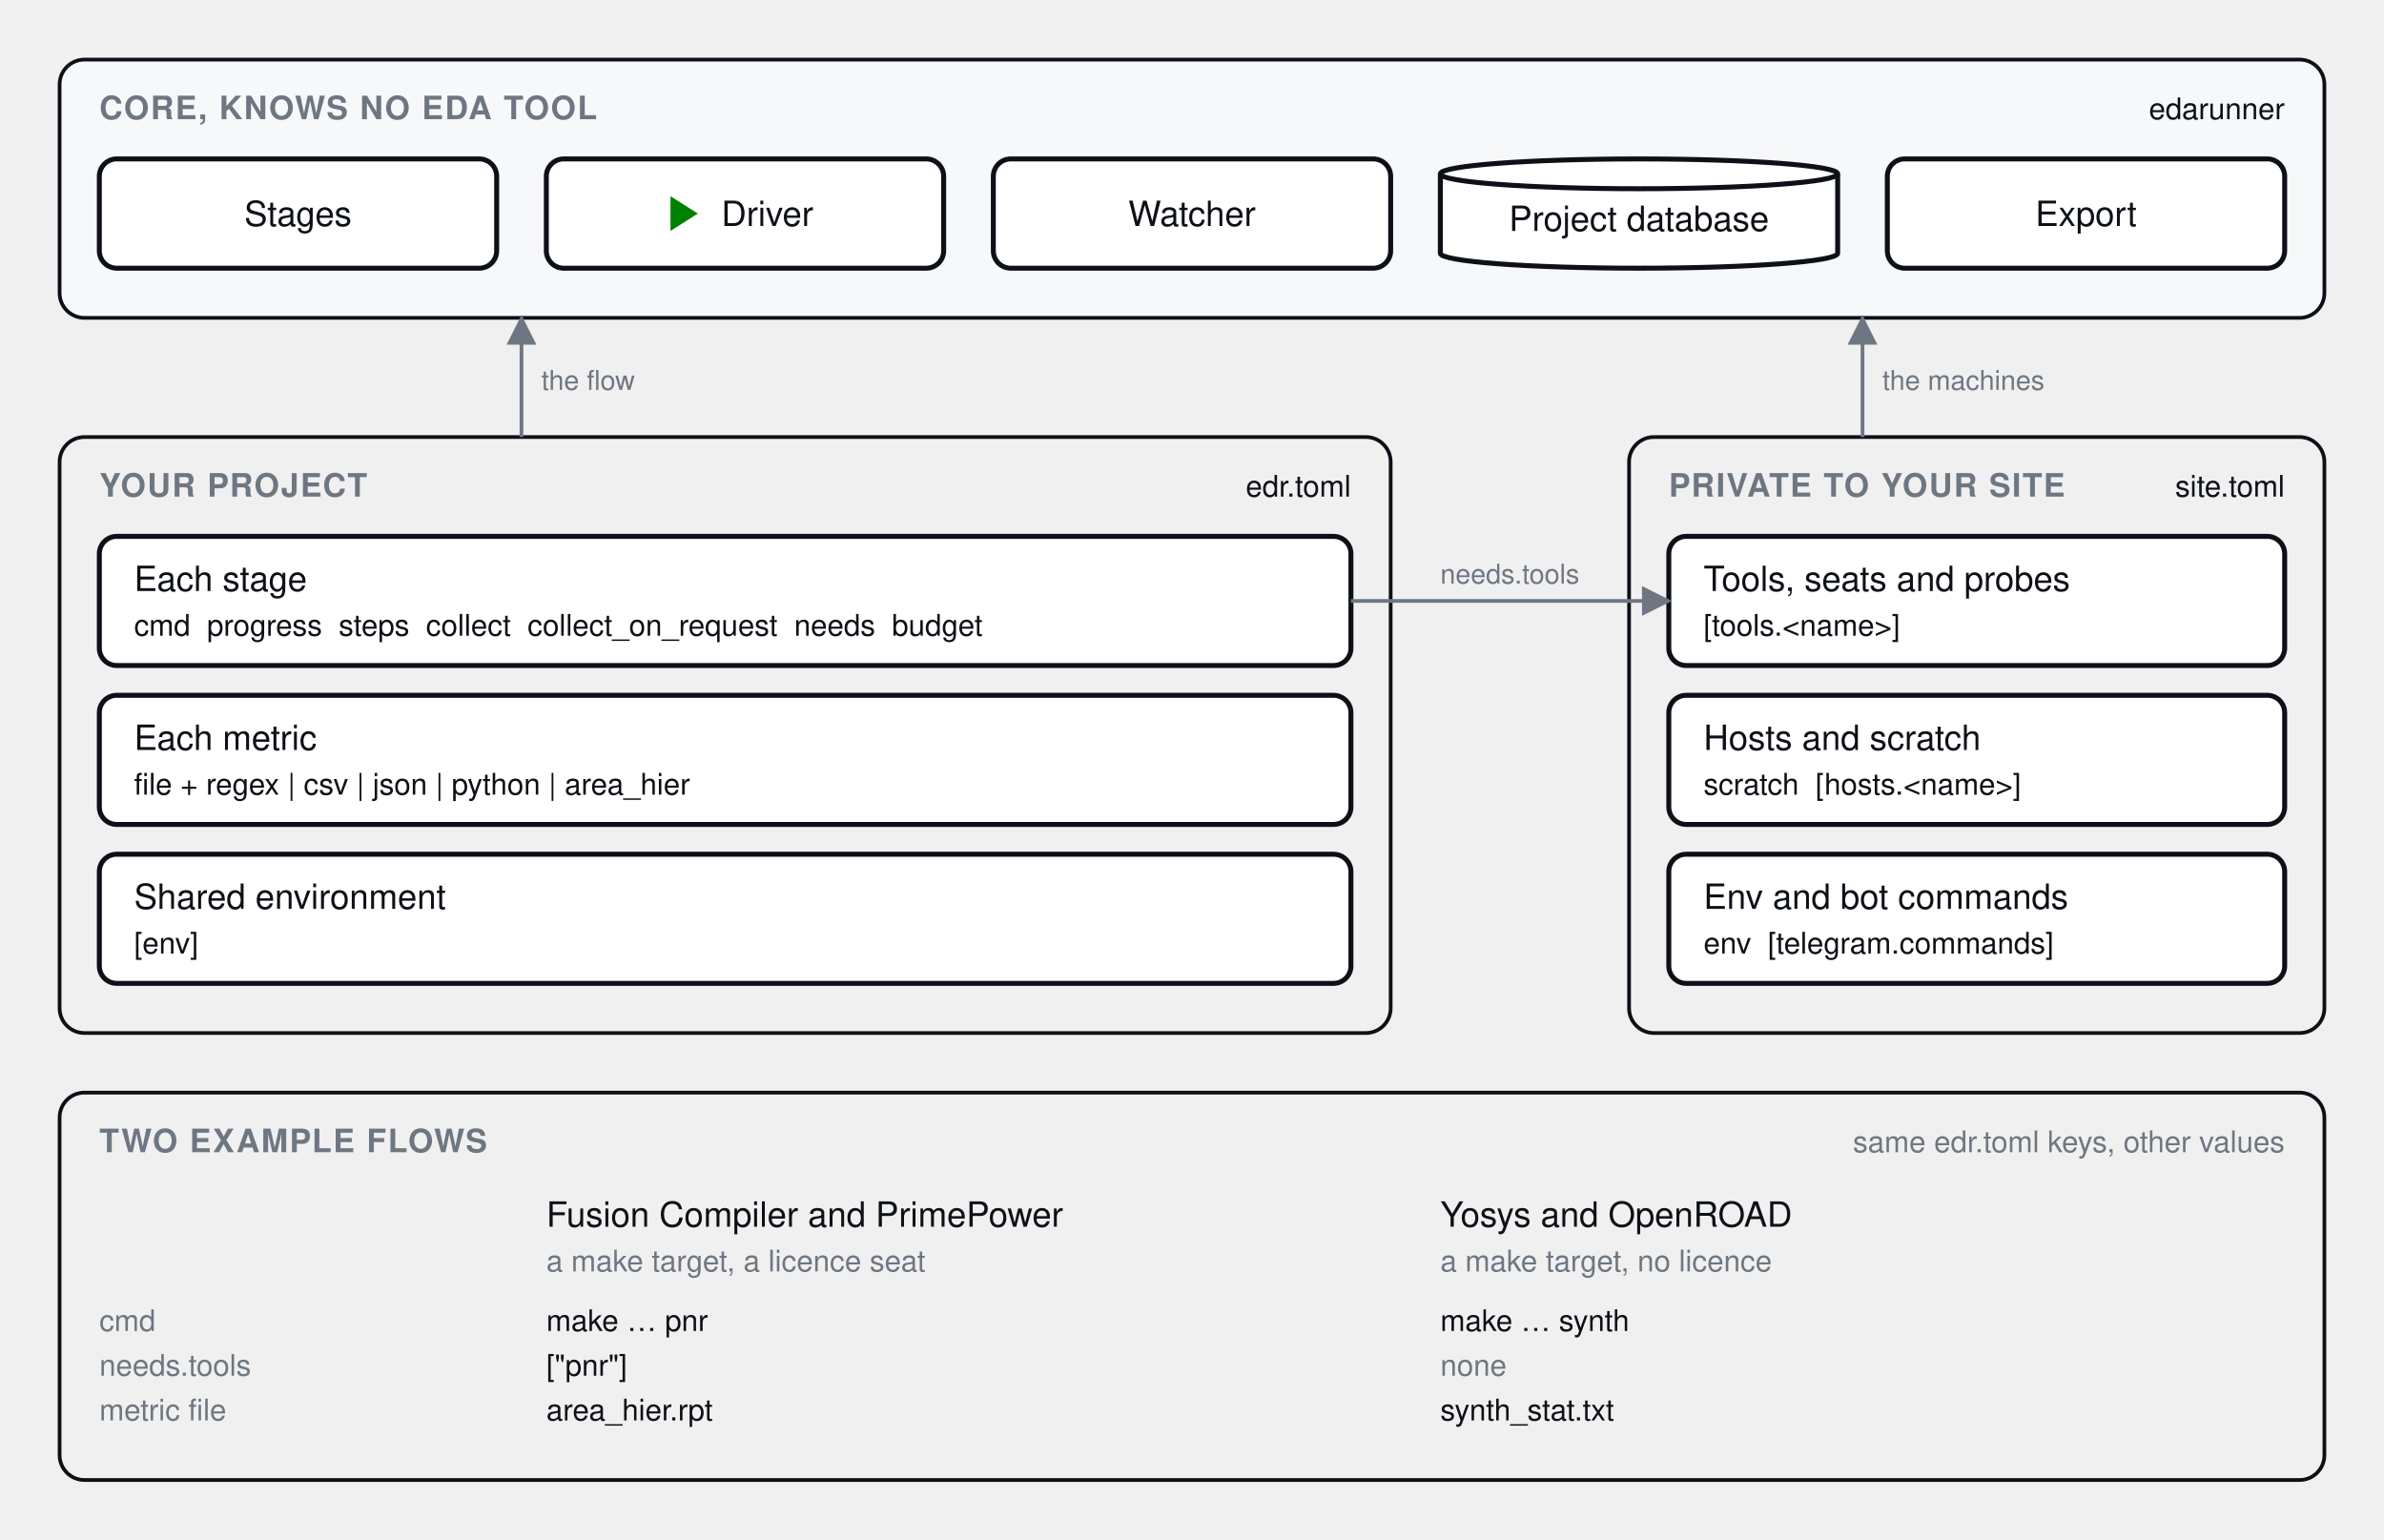
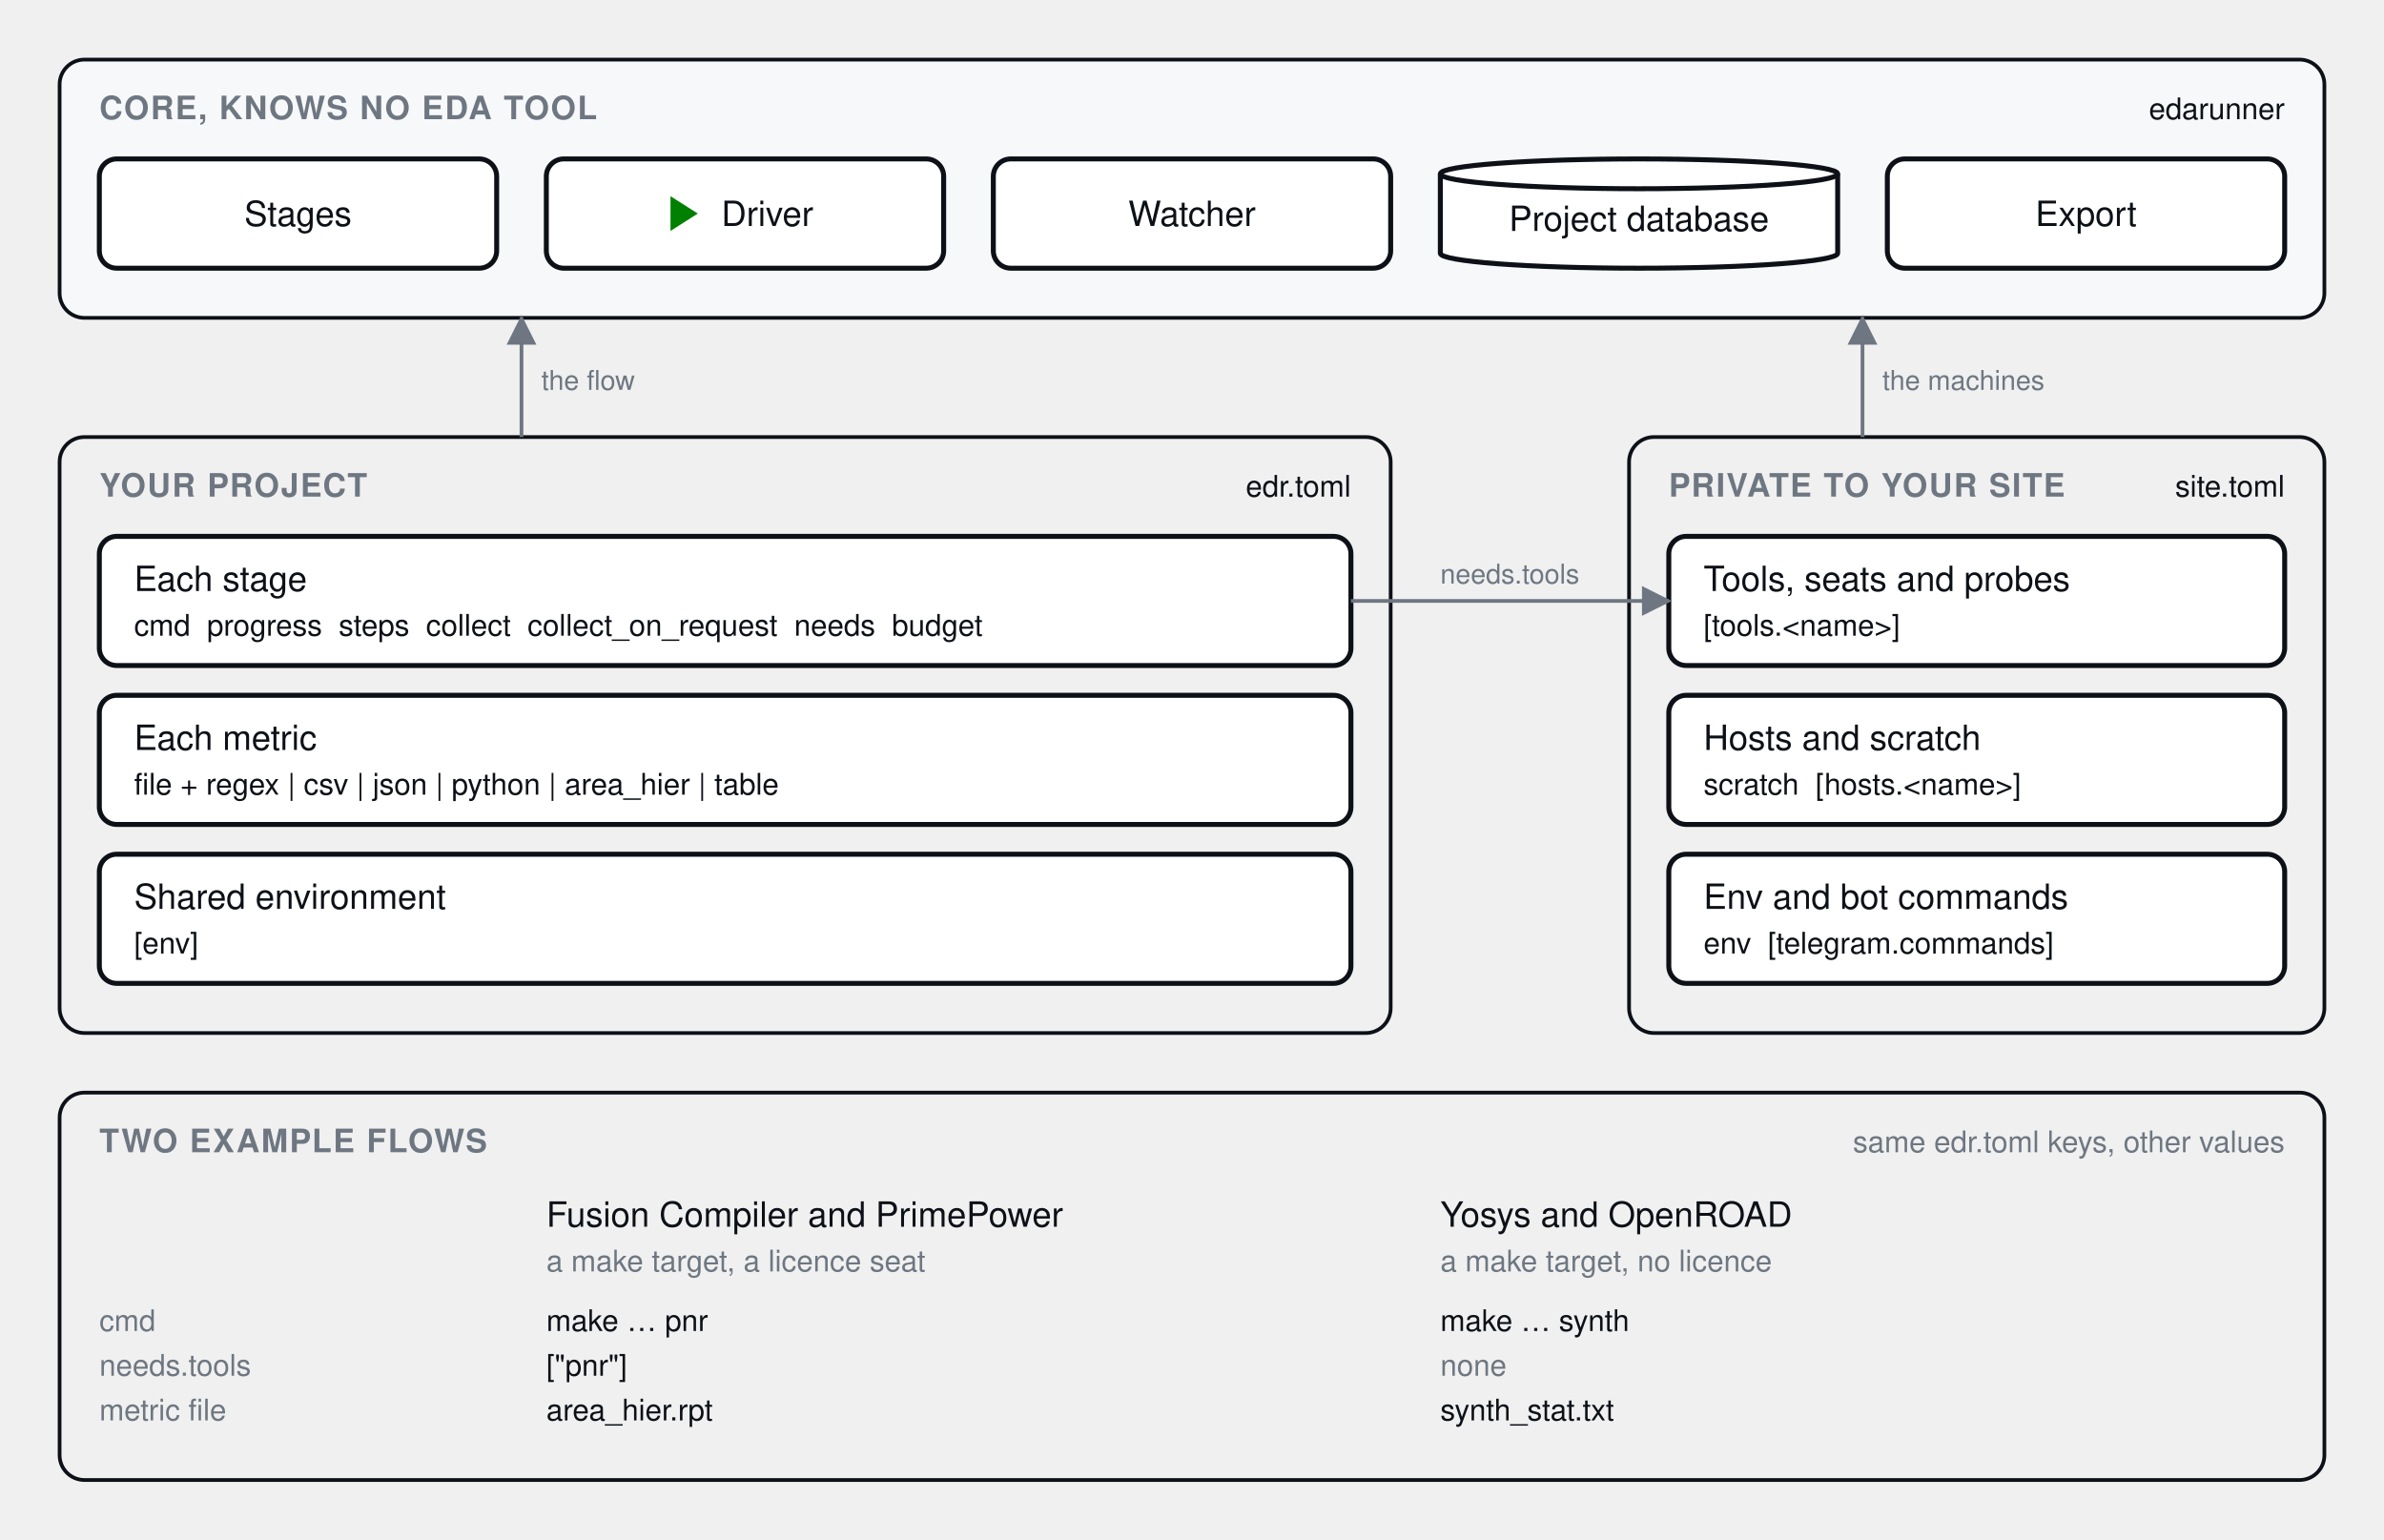
<svg xmlns="http://www.w3.org/2000/svg" width="960" height="620" viewBox="0 0 960 620" role="img" aria-label="How a flow plugs into edarunner: the core, the project edr.toml and the private site.toml">
  <style>
  .box { fill: #ffffff; stroke: #0d1117; stroke-width: 2; }
  .frame { fill: none; stroke: #0d1117; stroke-width: 1.5; }
  .frame-fill { fill: #f6f8fa; stroke: #0d1117; stroke-width: 1.5; }
  .run { fill: #008000; }
  .t { font-family: Helvetica, Arial, sans-serif; font-size: 14px; fill: #0d1117; }
  .s { font-family: Helvetica, Arial, sans-serif; font-size: 12px; fill: #6e7781; }
  .h { font-family: Helvetica, Arial, sans-serif; font-size: 13px; font-weight: 700; fill: #6e7781; letter-spacing: 0.6px; }
  .m { font-family: Helvetica, Arial, sans-serif; font-size: 12px; fill: #0d1117; }
  .m.key { fill: #6e7781; }
  .a { fill: none; stroke: #6e7781; stroke-width: 1.5; marker-end: url(#arrow); }
  .al { font-family: Helvetica, Arial, sans-serif; font-size: 11px; fill: #6e7781; }
  @media (prefers-color-scheme: dark) {
    .box { fill: #0d1117; }
    .frame-fill { fill: #161b22; }
    .t, .m { fill: #e6edf3; }
    .box, .frame, .frame-fill { stroke: #e6edf3; }
  }
</style>
  <defs>
    <marker id="arrow" viewBox="0 0 10 10" refX="9" refY="5" markerWidth="8" markerHeight="8" orient="auto-start-reverse">
      <path d="M0 0L10 5L0 10z" fill="#6e7781" />
    </marker>
  </defs>
  <rect class="frame-fill" x="24" y="24" width="912" height="104" rx="10" />
  <text class="h" x="40" y="48">CORE, KNOWS NO EDA TOOL</text>
  <text class="m" x="920" y="48" text-anchor="end">edarunner</text>
  <rect class="box" x="40" y="64" width="160" height="44" rx="7" />
  <text class="t" x="120" y="91" text-anchor="middle">Stages</text>
  <rect class="box" x="220" y="64" width="160" height="44" rx="7" />
  <text class="t" x="309" y="91" text-anchor="middle">Driver</text>
  <rect class="box" x="400" y="64" width="160" height="44" rx="7" />
  <text class="t" x="480" y="91" text-anchor="middle">Watcher</text>
  <path class="box" d="M580 70v32a80 6 0 0 0 160 0V70" />
  <ellipse class="box" cx="660" cy="70" rx="80" ry="6" />
  <text class="t" x="660" y="93" text-anchor="middle">Project database</text>
  <rect class="box" x="760" y="64" width="160" height="44" rx="7" />
  <text class="t" x="840" y="91" text-anchor="middle">Export</text>
  <path class="run" d="M270 79v14l11-7z" />
  <rect class="frame" x="24" y="176" width="536" height="240" rx="10" />
  <text class="h" x="40" y="200">YOUR PROJECT</text>
  <text class="m" x="544" y="200" text-anchor="end">edr.toml</text>
  <rect class="box" x="40" y="216" width="504" height="52" rx="7" />
  <text class="t" x="54" y="238">Each stage</text>
  <text class="m" x="54" y="256" xml:space="preserve">cmd  progress  steps  collect  collect_on_request  needs  budget</text>
  <rect class="box" x="40" y="280" width="504" height="52" rx="7" />
  <text class="t" x="54" y="302">Each metric</text>
-   <text class="m" x="54" y="320" xml:space="preserve">file + regex | csv | json | python | area_hier</text>
+   <text class="m" x="54" y="320" xml:space="preserve">file + regex | csv | json | python | area_hier | table</text>
  <rect class="box" x="40" y="344" width="504" height="52" rx="7" />
  <text class="t" x="54" y="366">Shared environment</text>
  <text class="m" x="54" y="384">[env]</text>
  <rect class="frame" x="656" y="176" width="280" height="240" rx="10" />
  <text class="h" x="672" y="200">PRIVATE TO YOUR SITE</text>
  <text class="m" x="920" y="200" text-anchor="end">site.toml</text>
  <rect class="box" x="672" y="216" width="248" height="52" rx="7" />
  <text class="t" x="686" y="238">Tools, seats and probes</text>
  <text class="m" x="686" y="256">[tools.&lt;name&gt;]</text>
  <rect class="box" x="672" y="280" width="248" height="52" rx="7" />
  <text class="t" x="686" y="302">Hosts and scratch</text>
  <text class="m" x="686" y="320" xml:space="preserve">scratch  [hosts.&lt;name&gt;]</text>
  <rect class="box" x="672" y="344" width="248" height="52" rx="7" />
  <text class="t" x="686" y="366">Env and bot commands</text>
  <text class="m" x="686" y="384" xml:space="preserve">env  [telegram.commands]</text>
  <path class="a" d="M210 176V128" />
  <text class="al" x="218" y="157">the flow</text>
  <path class="a" d="M750 176V128" />
  <text class="al" x="758" y="157">the machines</text>
  <path class="a" d="M544 242H672" />
  <text class="al" x="608" y="235" text-anchor="middle">needs.tools</text>
  <rect class="frame" x="24" y="440" width="912" height="156" rx="10" />
  <text class="h" x="40" y="464">TWO EXAMPLE FLOWS</text>
  <text class="s" x="920" y="464" text-anchor="end">same edr.toml keys, other values</text>
  <text class="t" x="220" y="494">Fusion Compiler and PrimePower</text>
  <text class="t" x="580" y="494">Yosys and OpenROAD</text>
  <text class="s" x="220" y="512">a make target, a licence seat</text>
  <text class="s" x="580" y="512">a make target, no licence</text>
  <text class="m key" x="40" y="536">cmd</text>
  <text class="m" x="220" y="536">make … pnr</text>
  <text class="m" x="580" y="536">make … synth</text>
  <text class="m key" x="40" y="554">needs.tools</text>
  <text class="m" x="220" y="554">["pnr"]</text>
  <text class="s" x="580" y="554">none</text>
  <text class="m key" x="40" y="572">metric file</text>
  <text class="m" x="220" y="572">area_hier.rpt</text>
  <text class="m" x="580" y="572">synth_stat.txt</text>
</svg>
